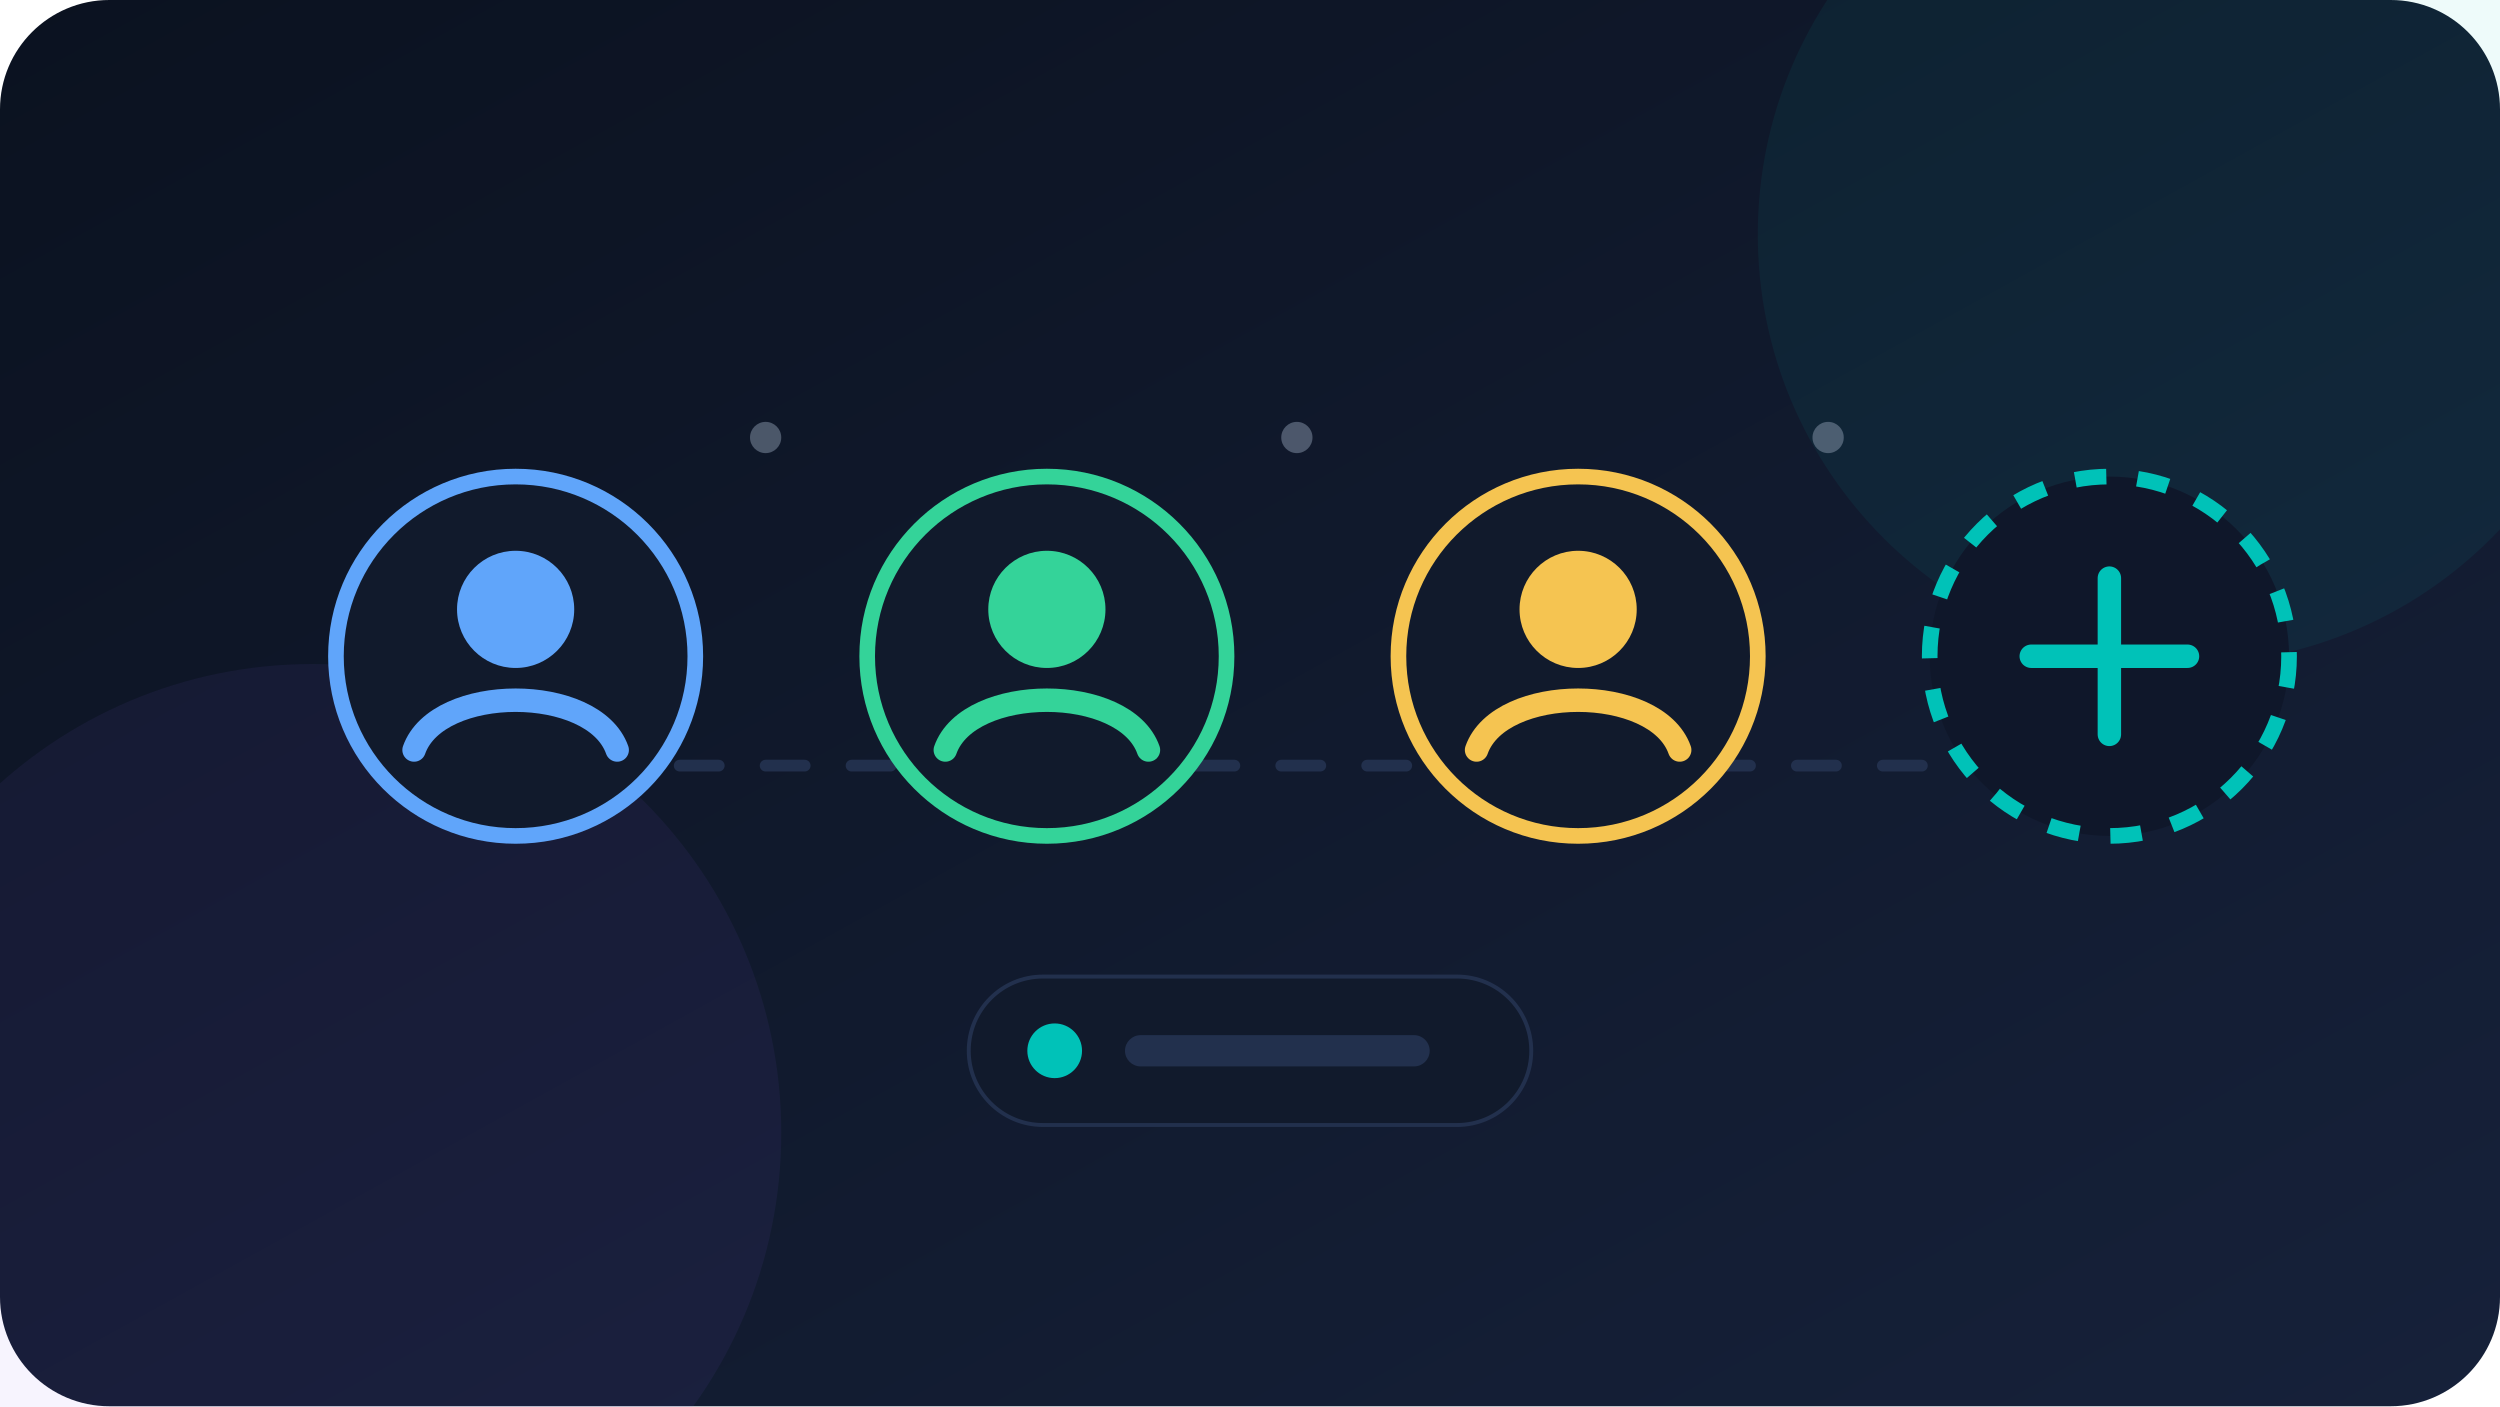
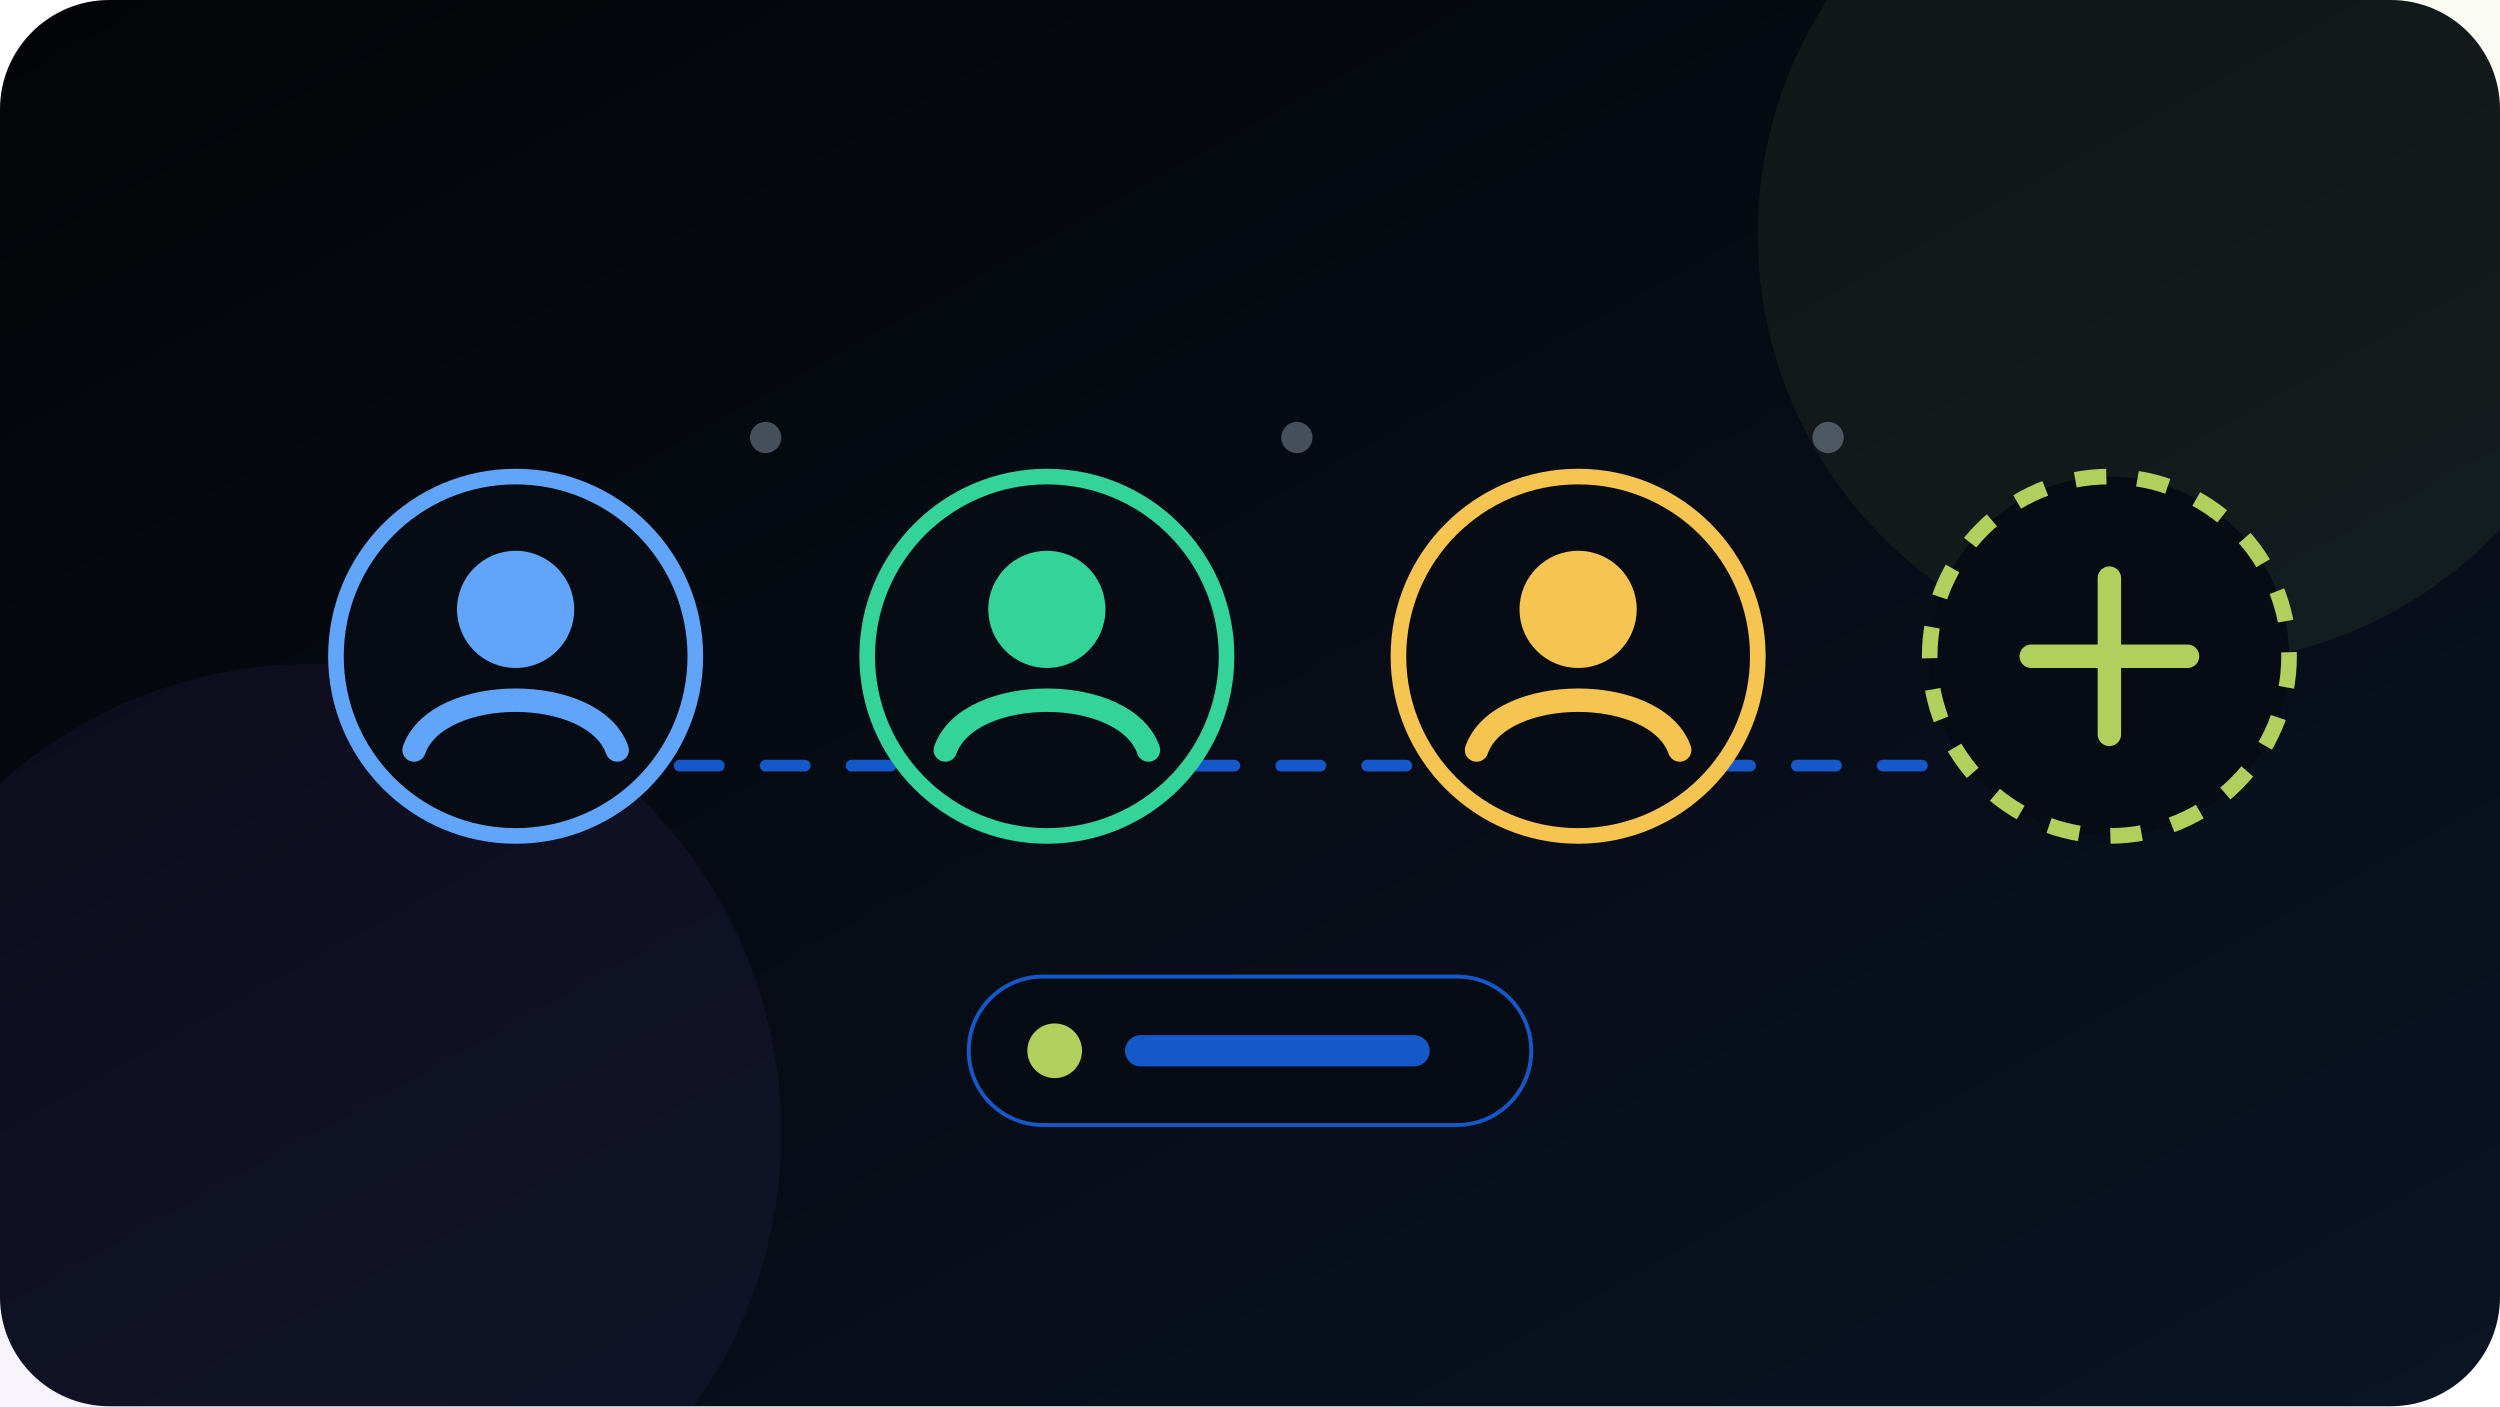
<svg xmlns="http://www.w3.org/2000/svg" viewBox="0 0 640 360" role="img" aria-label="Grupo de cuatro jugadores con un lugar libre">
  <defs>
    <linearGradient id="busco-bg" x1="0" y1="0" x2="1" y2="1">
-       <stop offset="0" stop-color="#0b1220" />
-       <stop offset="1" stop-color="#16213a" />
+       <stop offset="0" stop-color="#030407" />
+       <stop offset="1" stop-color="#0a1424" />
    </linearGradient>
  </defs>
  <rect width="640" height="360" rx="28" fill="url(#busco-bg)" />
  <circle cx="80" cy="290" r="120" fill="#8b5cf6" opacity=".07" />
-   <circle cx="560" cy="60" r="110" fill="#00c2b8" opacity=".07" />
-   <path d="M130 196h380" stroke="#22304d" stroke-width="3" stroke-dasharray="10 12" stroke-linecap="round" />
+   <circle cx="560" cy="60" r="110" fill="#b0cf5c" opacity=".07" />
+   <path d="M130 196h380" stroke="#1558c9" stroke-width="3" stroke-dasharray="10 12" stroke-linecap="round" />
  <g>
-     <circle cx="132" cy="168" r="46" fill="#111a2c" stroke="#60a5fa" stroke-width="4" />
+     <circle cx="132" cy="168" r="46" fill="#060b14" stroke="#60a5fa" stroke-width="4" />
    <circle cx="132" cy="156" r="15" fill="#60a5fa" />
    <path d="M106 192c6-17 46-17 52 0" fill="none" stroke="#60a5fa" stroke-width="6" stroke-linecap="round" />
-     <circle cx="268" cy="168" r="46" fill="#111a2c" stroke="#34d399" stroke-width="4" />
+     <circle cx="268" cy="168" r="46" fill="#060b14" stroke="#34d399" stroke-width="4" />
    <circle cx="268" cy="156" r="15" fill="#34d399" />
    <path d="M242 192c6-17 46-17 52 0" fill="none" stroke="#34d399" stroke-width="6" stroke-linecap="round" />
-     <circle cx="404" cy="168" r="46" fill="#111a2c" stroke="#f5c451" stroke-width="4" />
+     <circle cx="404" cy="168" r="46" fill="#060b14" stroke="#f5c451" stroke-width="4" />
    <circle cx="404" cy="156" r="15" fill="#f5c451" />
    <path d="M378 192c6-17 46-17 52 0" fill="none" stroke="#f5c451" stroke-width="6" stroke-linecap="round" />
-     <circle cx="540" cy="168" r="46" fill="#0f172a" stroke="#00c2b8" stroke-width="4" stroke-dasharray="8 8" />
-     <path d="M540 148v40M520 168h40" stroke="#00c2b8" stroke-width="6" stroke-linecap="round" />
+     <circle cx="540" cy="168" r="46" fill="#060b14" stroke="#b0cf5c" stroke-width="4" stroke-dasharray="8 8" />
+     <path d="M540 148v40M520 168h40" stroke="#b0cf5c" stroke-width="6" stroke-linecap="round" />
  </g>
  <g fill="#94a3b8" opacity=".45">
    <circle cx="196" cy="112" r="4" />
    <circle cx="332" cy="112" r="4" />
    <circle cx="468" cy="112" r="4" />
  </g>
  <g transform="translate(248 250)">
-     <rect width="144" height="38" rx="19" fill="#111a2c" stroke="#22304d" />
-     <circle cx="22" cy="19" r="7" fill="#00c2b8" />
-     <rect x="40" y="15" width="78" height="8" rx="4" fill="#22304d" />
+     <rect width="144" height="38" rx="19" fill="#060b14" stroke="#1558c9" />
+     <circle cx="22" cy="19" r="7" fill="#b0cf5c" />
+     <rect x="40" y="15" width="78" height="8" rx="4" fill="#1558c9" />
  </g>
</svg>
